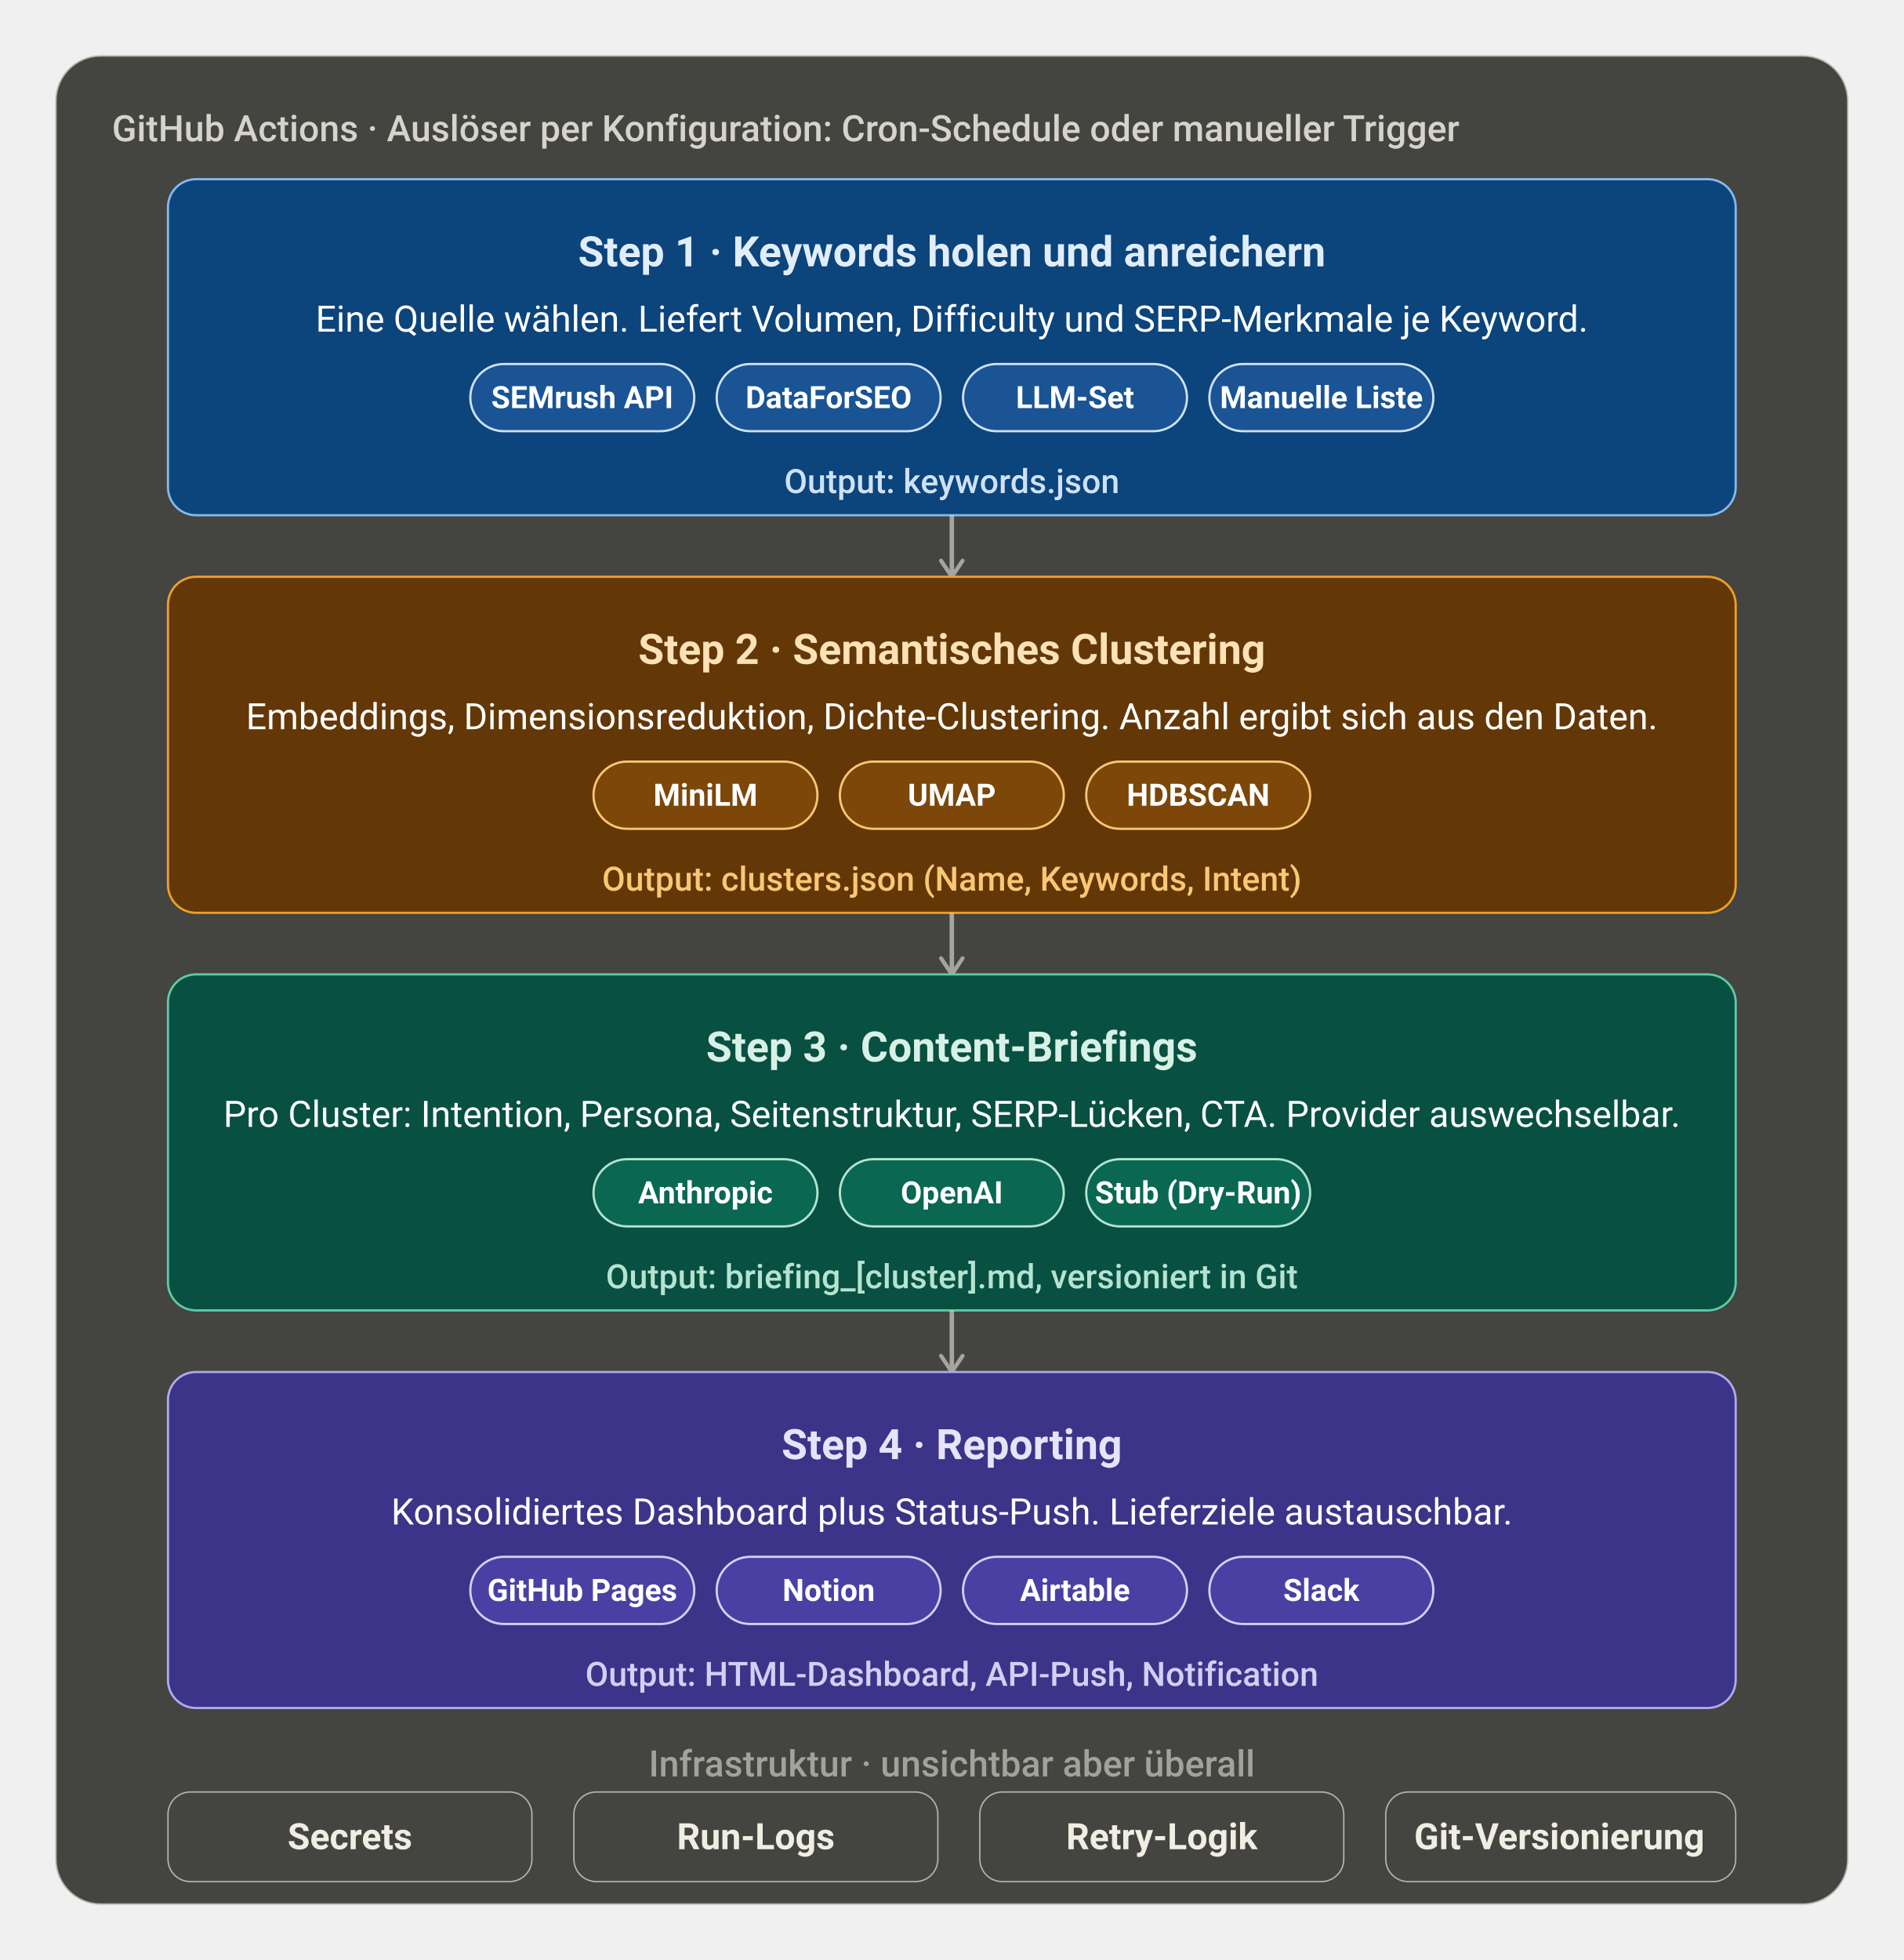
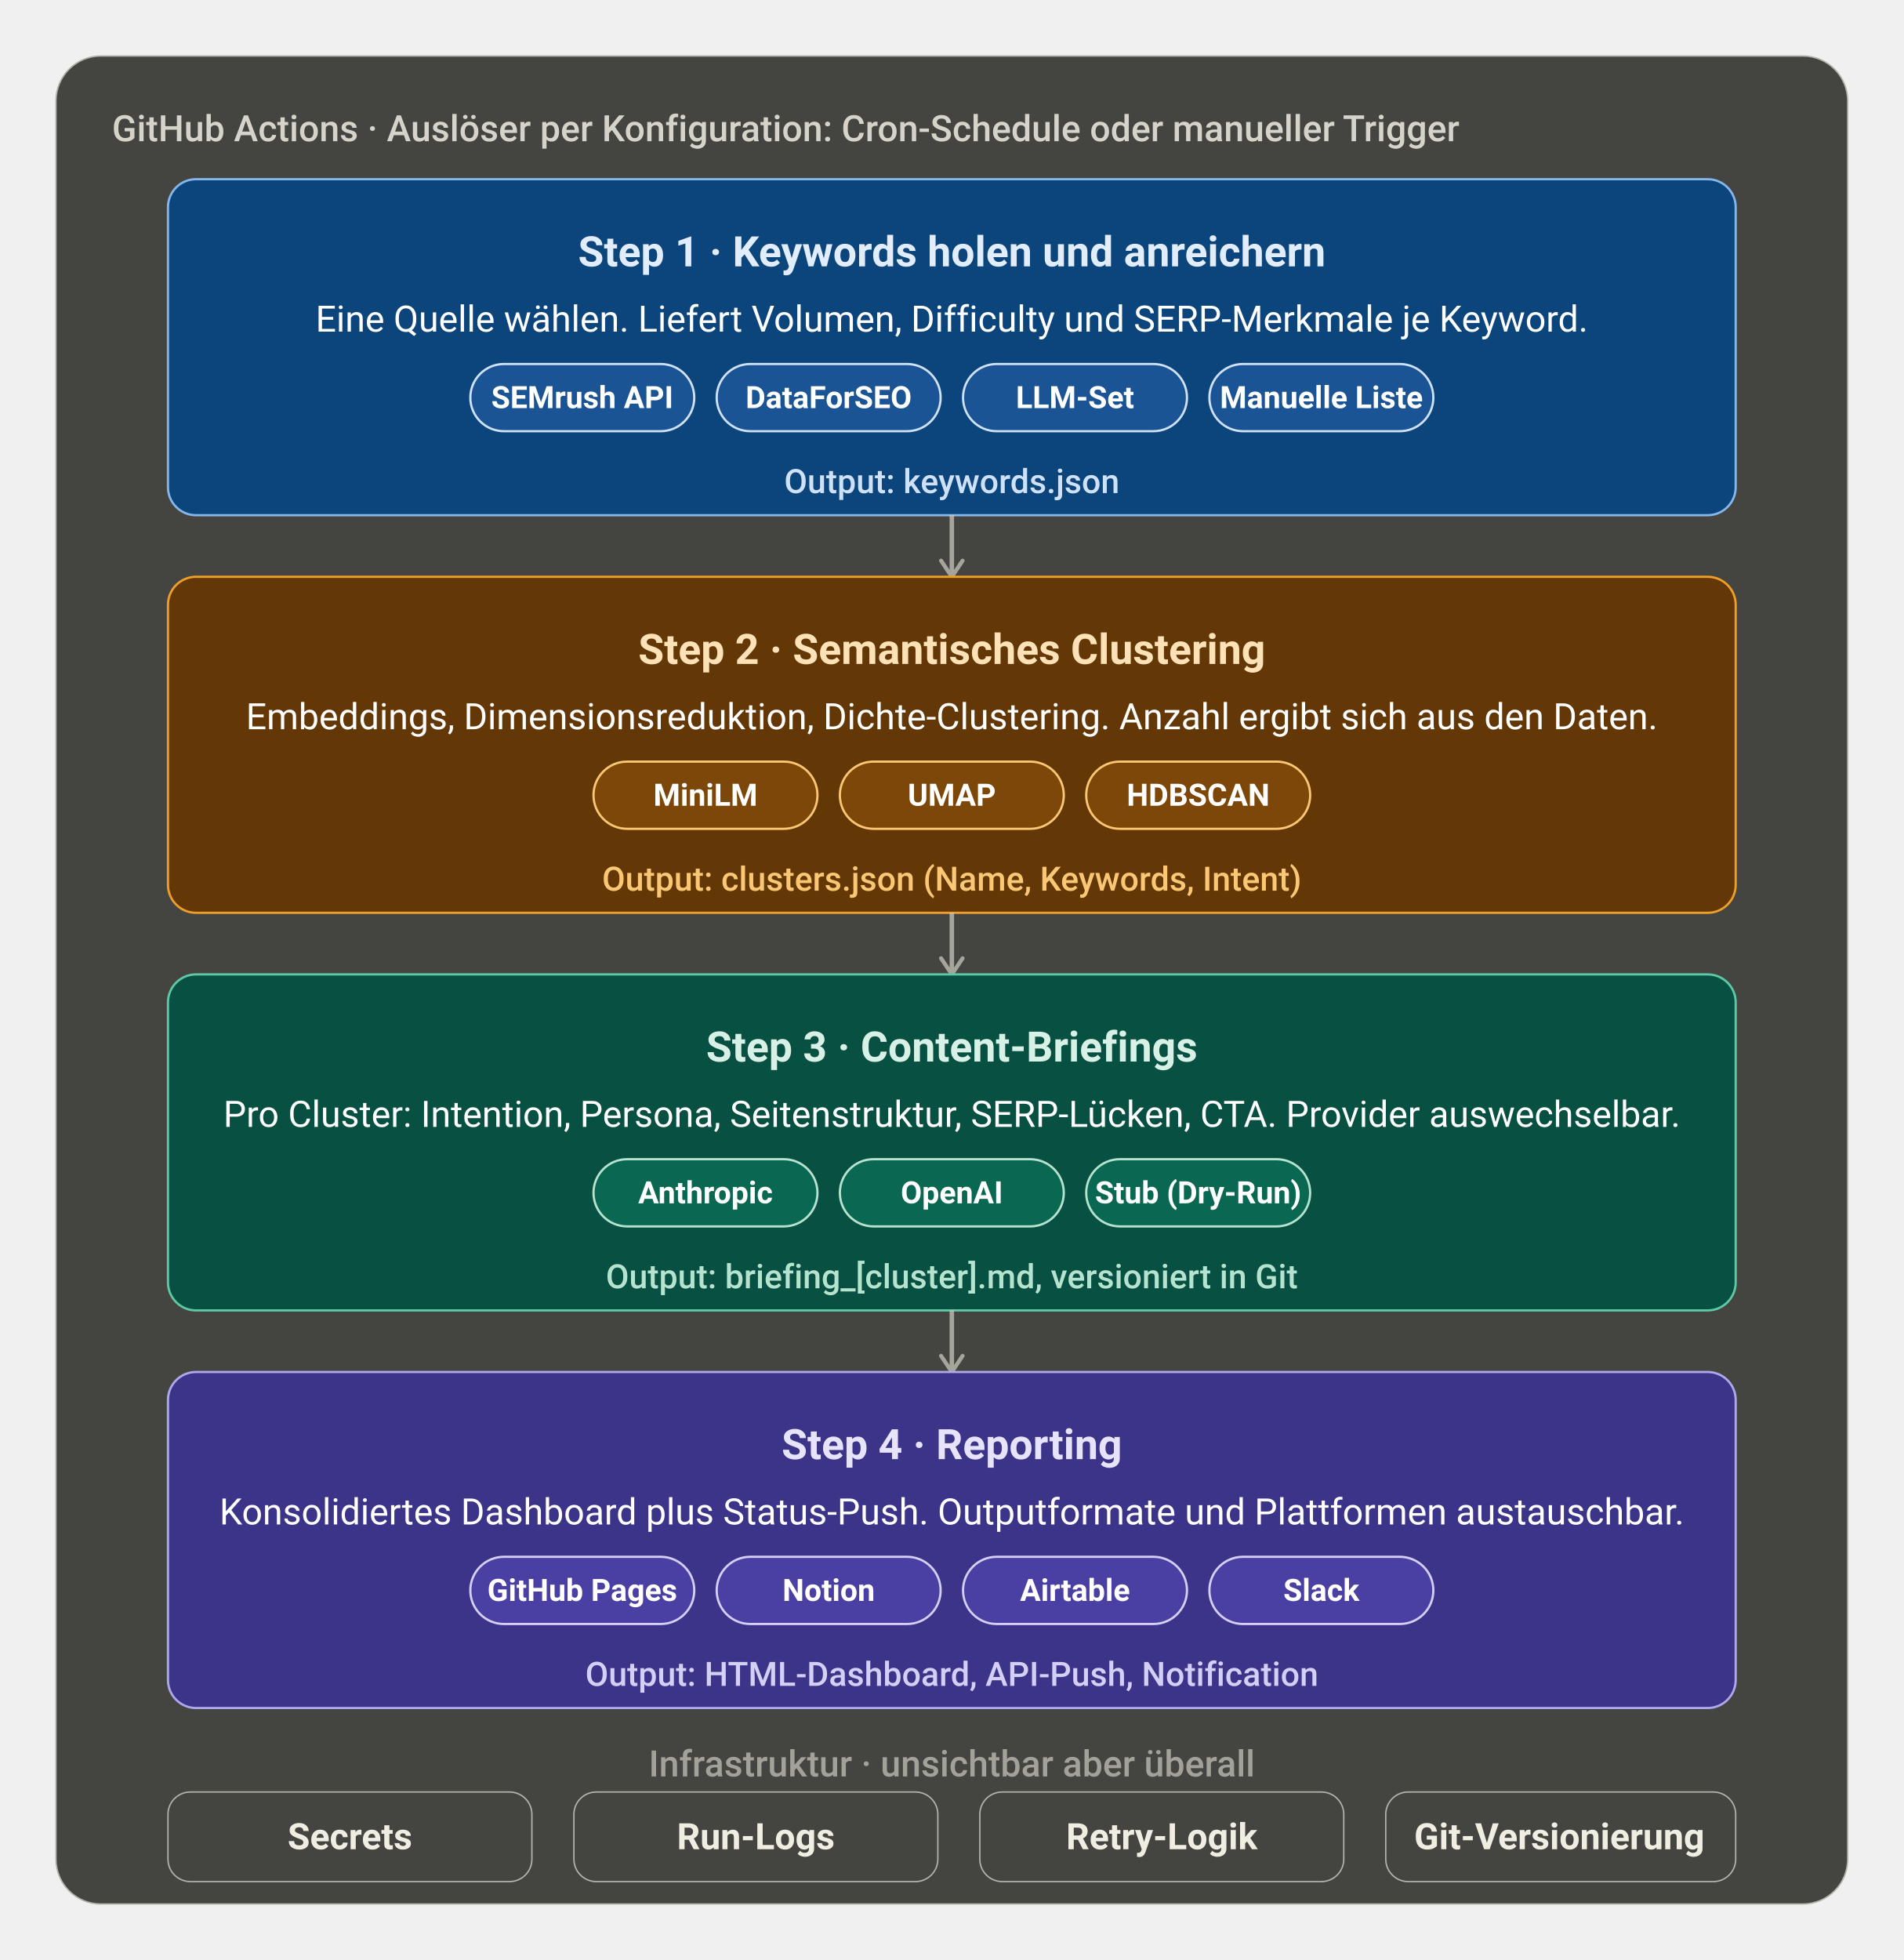
<svg xmlns="http://www.w3.org/2000/svg" width="100%" viewBox="0 0 680 700" role="img" font-family="-apple-system, BlinkMacSystemFont, 'Segoe UI', Roboto, sans-serif">
  <defs>
    <marker id="arrow" viewBox="0 0 10 10" refX="8" refY="5" markerWidth="6" markerHeight="6" orient="auto-start-reverse">
      <path d="M2 1L8 5L2 9" fill="none" stroke="#cfcdc4" stroke-width="1.5" stroke-linecap="round" stroke-linejoin="round" />
    </marker>
    <style>
      text { fill: #f5f5f0; }
      .container { fill: #444441; stroke: #b4b2a9; stroke-width: 0.5; }
      .container-label { fill: #d6d4ca; font-size: 13px; font-weight: 500; }
      .step-blue   { fill: #0c447c; stroke: #85b7eb; stroke-width: 0.8; }
      .step-orange { fill: #633806; stroke: #ef9f27; stroke-width: 0.8; }
      .step-green  { fill: #085041; stroke: #5dcaa5; stroke-width: 0.8; }
      .step-purple { fill: #3c3489; stroke: #afa9ec; stroke-width: 0.8; }
      .title       { font-size: 15px; font-weight: 600; }
      .title-blue   { fill: #e1edfb; }
      .title-orange { fill: #fde2b8; }
      .title-green  { fill: #d8f1e6; }
      .title-purple { fill: #e6e3fa; }
      .desc { font-size: 13px; fill: #ffffff; }
      .chip-blue   { fill: #1a5494; stroke: #cfe1f6; stroke-width: 0.8; }
      .chip-orange { fill: #7c4708; stroke: #fac775; stroke-width: 0.8; }
      .chip-green  { fill: #0a6852; stroke: #b5e3d0; stroke-width: 0.8; }
      .chip-purple { fill: #4a40a3; stroke: #d3cff5; stroke-width: 0.8; }
      .chip-text   { font-size: 11px; font-weight: 600; fill: #ffffff; }
      .out         { font-size: 12px; font-weight: 500; }
      .out-blue    { fill: #cfe1f6; }
      .out-orange  { fill: #fac775; }
      .out-green   { fill: #b5e3d0; }
      .out-purple  { fill: #d3cff5; }
      .arrow-line  { stroke: #cfcdc4; stroke-width: 1.6; opacity: 0.7; fill: none; }
      .infra-label { fill: #d6d4ca; font-size: 13px; font-weight: 500; opacity: 0.65; }
      .infra-box   { fill: #444441; stroke: #b4b2a9; stroke-width: 0.5; }
      .infra-text  { fill: #f0eee2; font-size: 13px; font-weight: 600; }
      .mid { text-anchor: middle; dominant-baseline: central; }
    </style>
  </defs>
  <rect x="20" y="20" width="640" height="660" rx="16" class="container" />
  <text x="40" y="46" class="container-label" dominant-baseline="central">GitHub Actions · Auslöser per Konfiguration: Cron-Schedule oder manueller Trigger</text>
  <rect x="60" y="64" width="560" height="120" rx="10" class="step-blue" />
  <text x="340" y="90" class="title title-blue mid">Step 1 · Keywords holen und anreichern</text>
  <text x="340" y="114" class="desc mid">Eine Quelle wählen. Liefert Volumen, Difficulty und SERP-Merkmale je Keyword.</text>
  <g>
    <rect x="168" y="130" width="80" height="24" rx="12" class="chip-blue" />
    <text x="208" y="142" class="chip-text mid">SEMrush API</text>
    <rect x="256" y="130" width="80" height="24" rx="12" class="chip-blue" />
    <text x="296" y="142" class="chip-text mid">DataForSEO</text>
    <rect x="344" y="130" width="80" height="24" rx="12" class="chip-blue" />
    <text x="384" y="142" class="chip-text mid">LLM-Set</text>
    <rect x="432" y="130" width="80" height="24" rx="12" class="chip-blue" />
    <text x="472" y="142" class="chip-text mid">Manuelle Liste</text>
  </g>
  <text x="340" y="172" class="out out-blue mid">Output: keywords.json</text>
  <line x1="340" y1="184" x2="340" y2="206" marker-end="url(#arrow)" class="arrow-line" />
  <rect x="60" y="206" width="560" height="120" rx="10" class="step-orange" />
  <text x="340" y="232" class="title title-orange mid">Step 2 · Semantisches Clustering</text>
  <text x="340" y="256" class="desc mid">Embeddings, Dimensionsreduktion, Dichte-Clustering. Anzahl ergibt sich aus den Daten.</text>
  <g>
    <rect x="212" y="272" width="80" height="24" rx="12" class="chip-orange" />
    <text x="252" y="284" class="chip-text mid">MiniLM</text>
    <rect x="300" y="272" width="80" height="24" rx="12" class="chip-orange" />
    <text x="340" y="284" class="chip-text mid">UMAP</text>
    <rect x="388" y="272" width="80" height="24" rx="12" class="chip-orange" />
    <text x="428" y="284" class="chip-text mid">HDBSCAN</text>
  </g>
  <text x="340" y="314" class="out out-orange mid">Output: clusters.json (Name, Keywords, Intent)</text>
  <line x1="340" y1="326" x2="340" y2="348" marker-end="url(#arrow)" class="arrow-line" />
  <rect x="60" y="348" width="560" height="120" rx="10" class="step-green" />
  <text x="340" y="374" class="title title-green mid">Step 3 · Content-Briefings</text>
  <text x="340" y="398" class="desc mid">Pro Cluster: Intention, Persona, Seitenstruktur, SERP-Lücken, CTA. Provider auswechselbar.</text>
  <g>
    <rect x="212" y="414" width="80" height="24" rx="12" class="chip-green" />
    <text x="252" y="426" class="chip-text mid">Anthropic</text>
    <rect x="300" y="414" width="80" height="24" rx="12" class="chip-green" />
    <text x="340" y="426" class="chip-text mid">OpenAI</text>
    <rect x="388" y="414" width="80" height="24" rx="12" class="chip-green" />
    <text x="428" y="426" class="chip-text mid">Stub (Dry-Run)</text>
  </g>
  <text x="340" y="456" class="out out-green mid">Output: briefing_[cluster].md, versioniert in Git</text>
  <line x1="340" y1="468" x2="340" y2="490" marker-end="url(#arrow)" class="arrow-line" />
  <rect x="60" y="490" width="560" height="120" rx="10" class="step-purple" />
  <text x="340" y="516" class="title title-purple mid">Step 4 · Reporting</text>
-   <text x="340" y="540" class="desc mid">Konsolidiertes Dashboard plus Status-Push. Lieferziele austauschbar.</text>
+   <text x="340" y="540" class="desc mid">Konsolidiertes Dashboard plus Status-Push. Outputformate und Plattformen austauschbar.</text>
  <g>
    <rect x="168" y="556" width="80" height="24" rx="12" class="chip-purple" />
    <text x="208" y="568" class="chip-text mid">GitHub Pages</text>
    <rect x="256" y="556" width="80" height="24" rx="12" class="chip-purple" />
    <text x="296" y="568" class="chip-text mid">Notion</text>
    <rect x="344" y="556" width="80" height="24" rx="12" class="chip-purple" />
    <text x="384" y="568" class="chip-text mid">Airtable</text>
    <rect x="432" y="556" width="80" height="24" rx="12" class="chip-purple" />
    <text x="472" y="568" class="chip-text mid">Slack</text>
  </g>
  <text x="340" y="598" class="out out-purple mid">Output: HTML-Dashboard, API-Push, Notification</text>
  <text x="340" y="630" class="infra-label mid" dominant-baseline="auto">Infrastruktur · unsichtbar aber überall</text>
  <g>
    <rect x="60" y="640" width="130" height="32" rx="8" class="infra-box" />
    <text x="125" y="656" class="infra-text mid">Secrets</text>
    <rect x="205" y="640" width="130" height="32" rx="8" class="infra-box" />
    <text x="270" y="656" class="infra-text mid">Run-Logs</text>
    <rect x="350" y="640" width="130" height="32" rx="8" class="infra-box" />
    <text x="415" y="656" class="infra-text mid">Retry-Logik</text>
    <rect x="495" y="640" width="125" height="32" rx="8" class="infra-box" />
    <text x="557" y="656" class="infra-text mid">Git-Versionierung</text>
  </g>
</svg>
